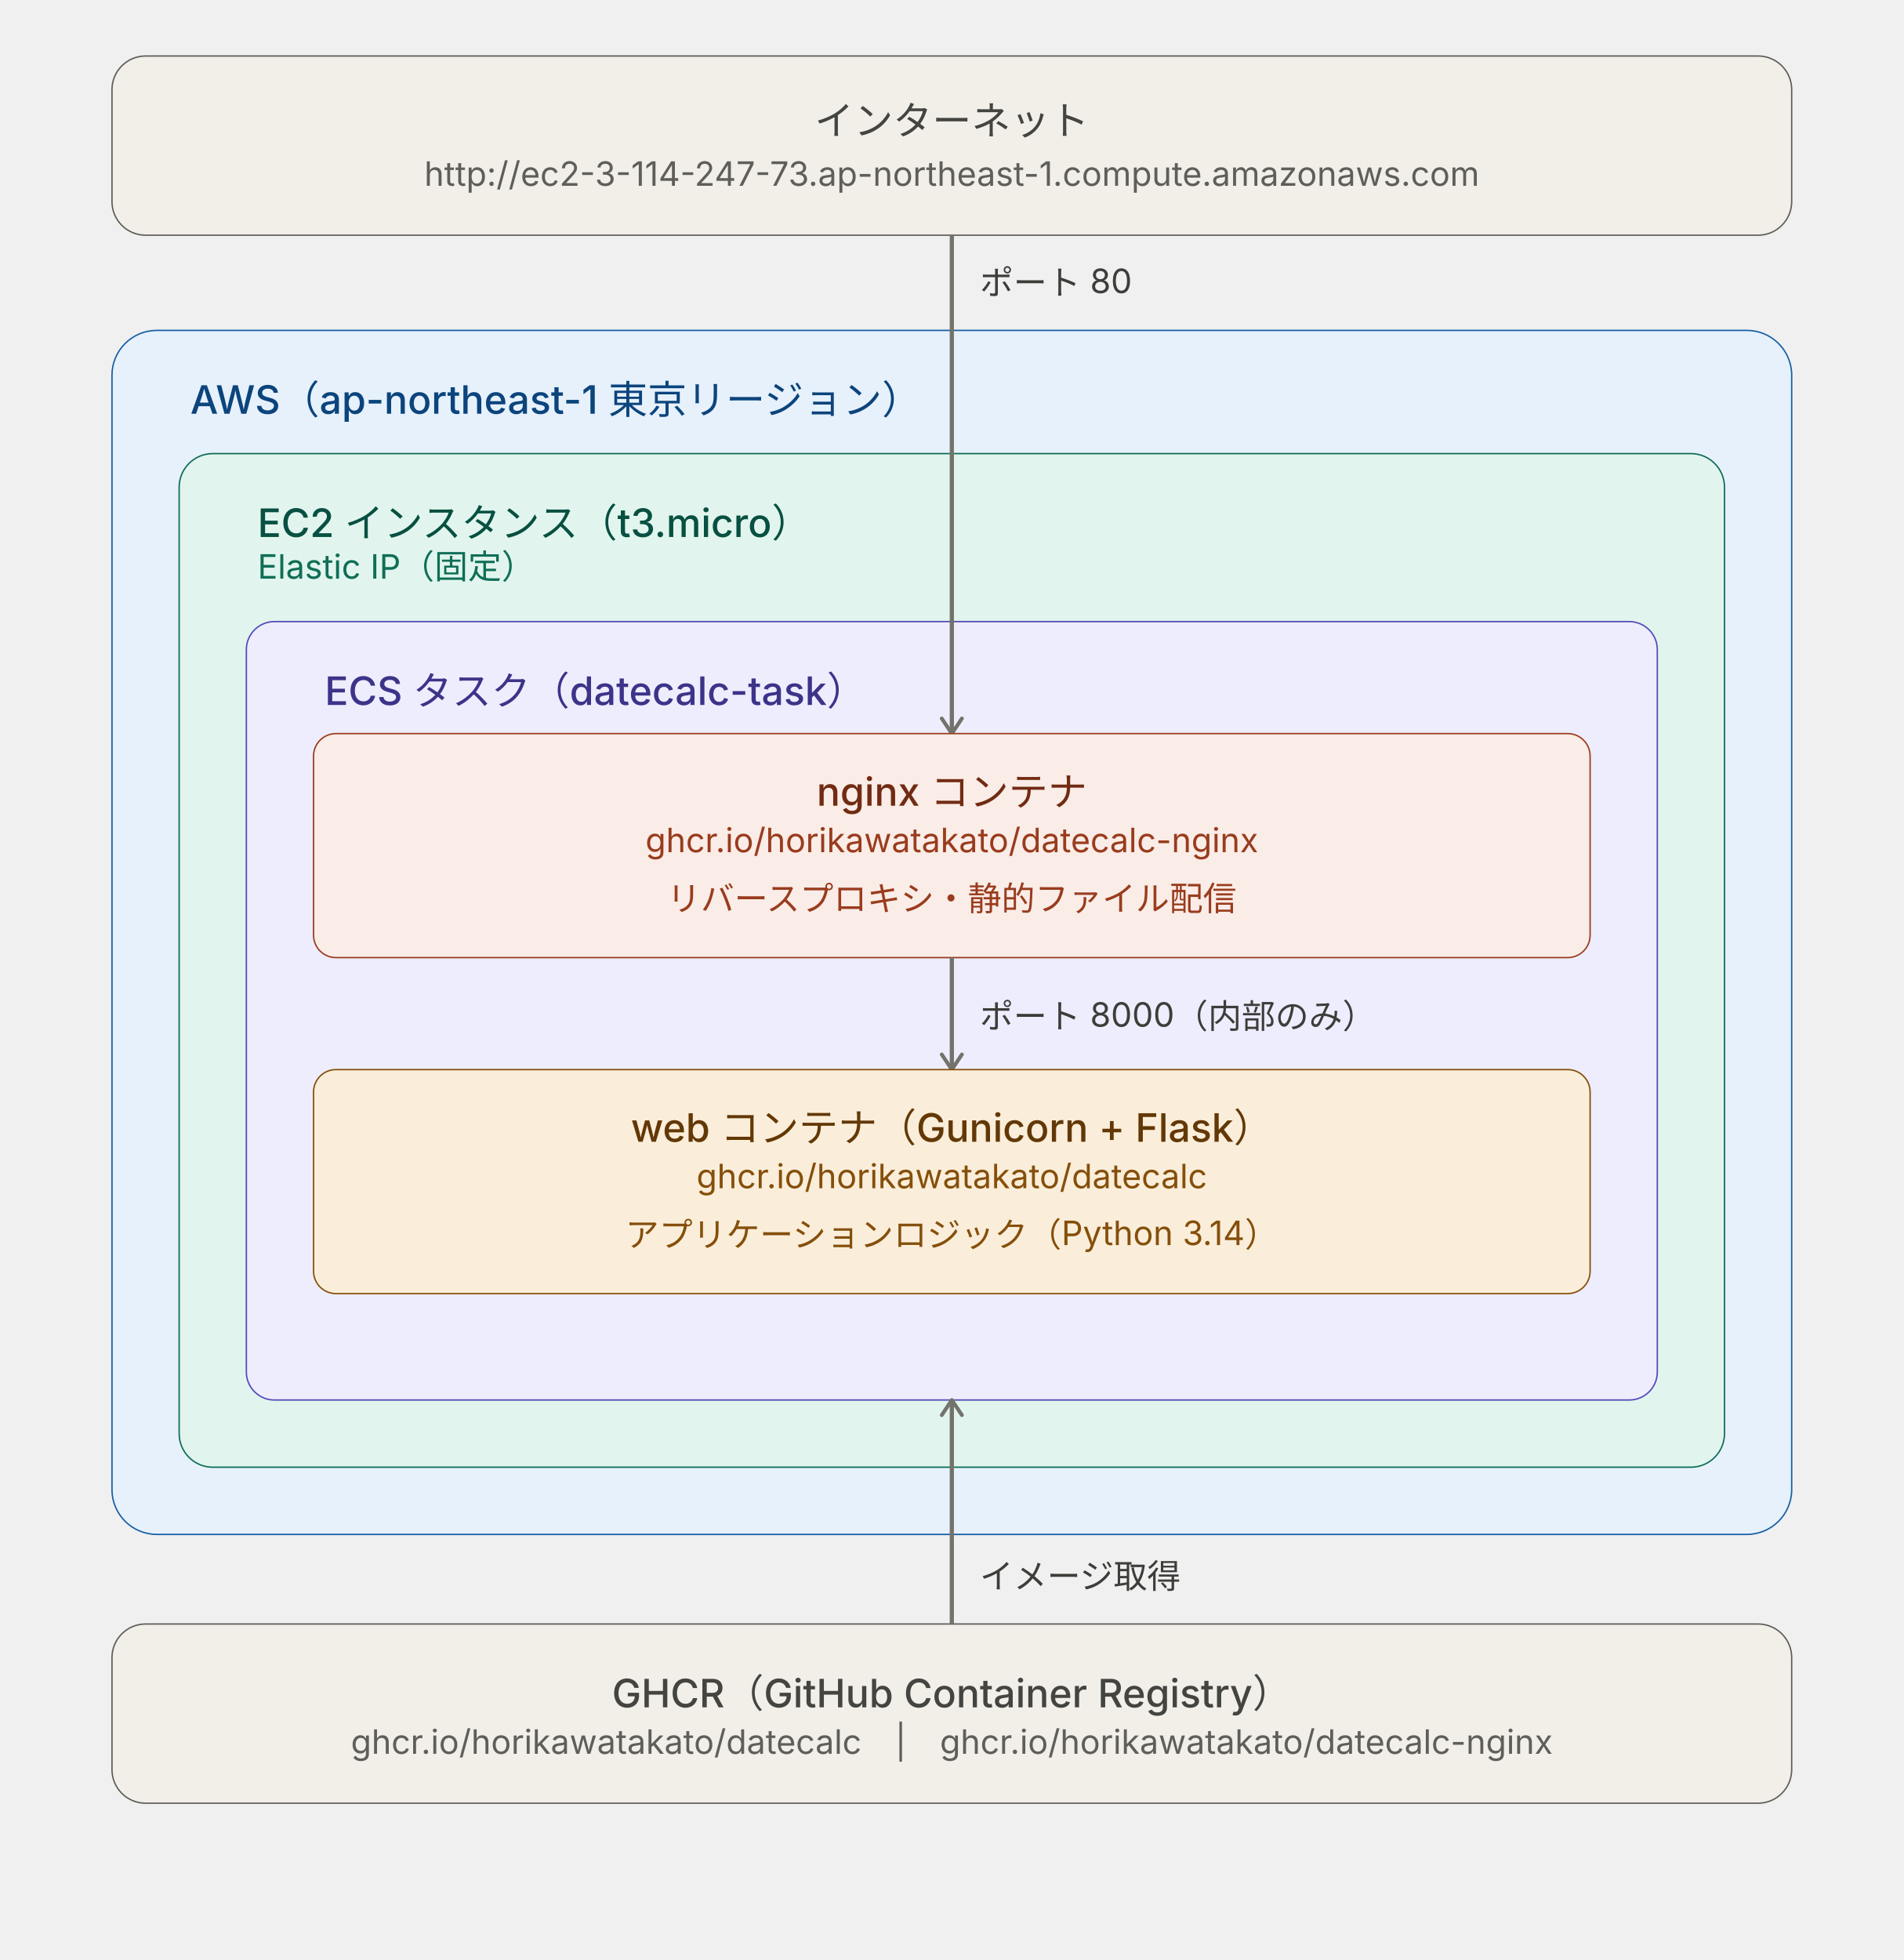
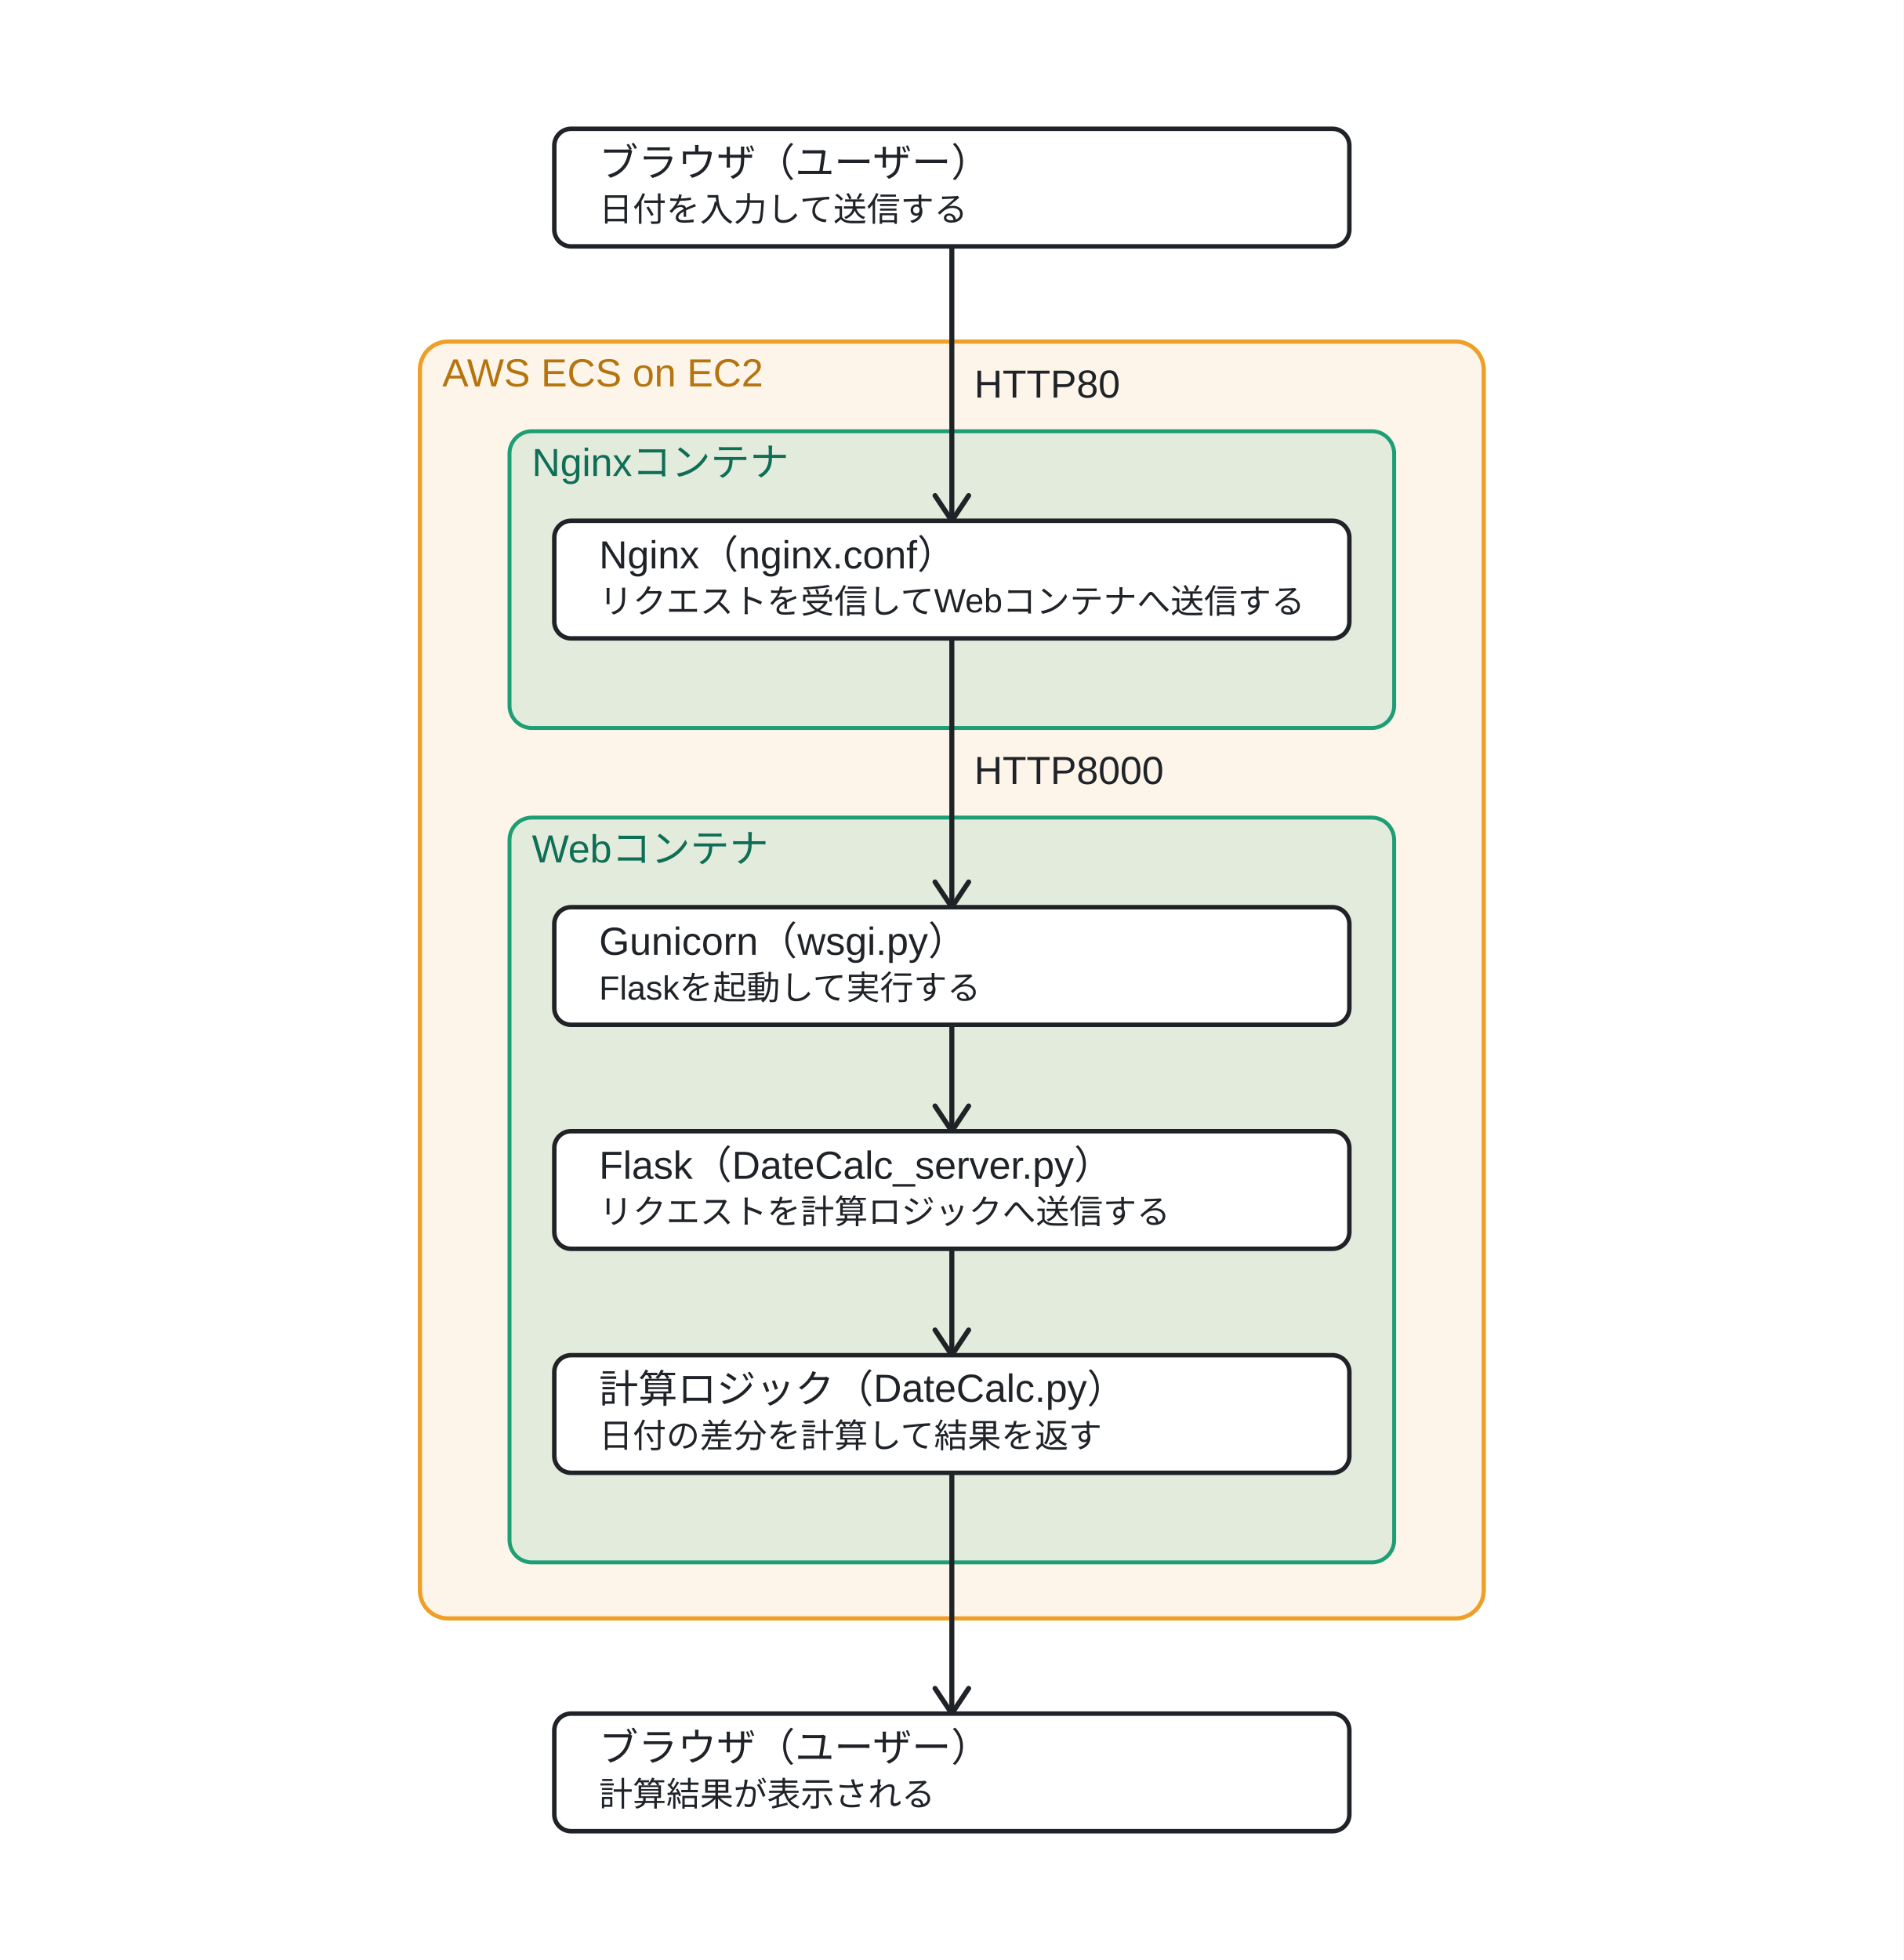
- <svg xmlns="http://www.w3.org/2000/svg" width="100%" viewBox="0 0 680 700" role="img">
-   <defs>
-     <marker id="arrow" viewBox="0 0 10 10" refX="8" refY="5" markerWidth="6" markerHeight="6" orient="auto-start-reverse">
-       <path d="M2 1L8 5L2 9" fill="none" stroke="context-stroke" stroke-width="1.5" stroke-linecap="round" stroke-linejoin="round" />
-     </marker>
-   </defs>
-   <g font-family="&quot;Anthropic Sans&quot;, -apple-system, BlinkMacSystemFont, &quot;Segoe UI&quot;, sans-serif" font-size="16px">
-     <rect x="40" y="20" width="600" height="64" rx="12" fill="rgb(241, 239, 232)" stroke="rgb(95, 94, 90)" stroke-width="0.5" />
-     <text x="340" y="42" text-anchor="middle" dominant-baseline="central" fill="rgb(68, 68, 65)" font-size="14px" font-weight="500">インターネット</text>
-     <text x="340" y="62" text-anchor="middle" dominant-baseline="central" fill="rgb(95, 94, 90)" font-size="12px">http://ec2-3-114-247-73.ap-northeast-1.compute.amazonaws.com</text>
-   </g>
-   <g font-family="&quot;Anthropic Sans&quot;, -apple-system, BlinkMacSystemFont, &quot;Segoe UI&quot;, sans-serif">
-     <rect x="40" y="118" width="600" height="430" rx="16" fill="rgb(230, 241, 251)" stroke="rgb(24, 95, 165)" stroke-width="0.5" />
-     <text x="68" y="140" dominant-baseline="central" fill="rgb(12, 68, 124)" font-size="14px" font-weight="500">AWS（ap-northeast-1 東京リージョン）</text>
-   </g>
-   <g font-family="&quot;Anthropic Sans&quot;, -apple-system, BlinkMacSystemFont, &quot;Segoe UI&quot;, sans-serif">
-     <rect x="64" y="162" width="552" height="362" rx="12" fill="rgb(225, 245, 238)" stroke="rgb(15, 110, 86)" stroke-width="0.5" />
-     <text x="92" y="184" dominant-baseline="central" fill="rgb(8, 80, 65)" font-size="14px" font-weight="500">EC2 インスタンス（t3.micro）</text>
-     <text x="92" y="200" dominant-baseline="central" fill="rgb(15, 110, 86)" font-size="12px">Elastic IP（固定）</text>
-   </g>
-   <g font-family="&quot;Anthropic Sans&quot;, -apple-system, BlinkMacSystemFont, &quot;Segoe UI&quot;, sans-serif">
-     <rect x="88" y="222" width="504" height="278" rx="10" fill="rgb(238, 237, 254)" stroke="rgb(83, 74, 183)" stroke-width="0.5" />
-     <text x="116" y="244" dominant-baseline="central" fill="rgb(60, 52, 137)" font-size="14px" font-weight="500">ECS タスク（datecalc-task）</text>
-   </g>
-   <line x1="340" y1="84" x2="340" y2="262" marker-end="url(#arrow)" stroke="rgb(115, 114, 108)" stroke-width="1.5" fill="none" />
-   <text x="350" y="100" dominant-baseline="central" fill="rgb(61, 61, 58)" font-family="&quot;Anthropic Sans&quot;, -apple-system, BlinkMacSystemFont, &quot;Segoe UI&quot;, sans-serif" font-size="12px">ポート 80</text>
-   <g font-family="&quot;Anthropic Sans&quot;, -apple-system, BlinkMacSystemFont, &quot;Segoe UI&quot;, sans-serif">
-     <rect x="112" y="262" width="456" height="80" rx="8" fill="rgb(250, 236, 231)" stroke="rgb(153, 60, 29)" stroke-width="0.5" />
-     <text x="340" y="280" text-anchor="middle" dominant-baseline="central" fill="rgb(113, 43, 19)" font-size="14px" font-weight="500">nginx コンテナ</text>
-     <text x="340" y="300" text-anchor="middle" dominant-baseline="central" fill="rgb(153, 60, 29)" font-size="12px">ghcr.io/horikawatakato/datecalc-nginx</text>
-     <text x="340" y="320" text-anchor="middle" dominant-baseline="central" fill="rgb(153, 60, 29)" font-size="12px">リバースプロキシ・静的ファイル配信</text>
-   </g>
-   <line x1="340" y1="342" x2="340" y2="382" marker-end="url(#arrow)" stroke="rgb(115, 114, 108)" stroke-width="1.5" fill="none" />
-   <text x="350" y="362" dominant-baseline="central" fill="rgb(61, 61, 58)" font-family="&quot;Anthropic Sans&quot;, -apple-system, BlinkMacSystemFont, &quot;Segoe UI&quot;, sans-serif" font-size="12px">ポート 8000（内部のみ）</text>
-   <g font-family="&quot;Anthropic Sans&quot;, -apple-system, BlinkMacSystemFont, &quot;Segoe UI&quot;, sans-serif">
-     <rect x="112" y="382" width="456" height="80" rx="8" fill="rgb(250, 238, 218)" stroke="rgb(133, 79, 11)" stroke-width="0.5" />
-     <text x="340" y="400" text-anchor="middle" dominant-baseline="central" fill="rgb(99, 56, 6)" font-size="14px" font-weight="500">web コンテナ（Gunicorn + Flask）</text>
-     <text x="340" y="420" text-anchor="middle" dominant-baseline="central" fill="rgb(133, 79, 11)" font-size="12px">ghcr.io/horikawatakato/datecalc</text>
-     <text x="340" y="440" text-anchor="middle" dominant-baseline="central" fill="rgb(133, 79, 11)" font-size="12px">アプリケーションロジック（Python 3.14）</text>
-   </g>
-   <g font-family="&quot;Anthropic Sans&quot;, -apple-system, BlinkMacSystemFont, &quot;Segoe UI&quot;, sans-serif">
-     <rect x="40" y="580" width="600" height="64" rx="12" fill="rgb(241, 239, 232)" stroke="rgb(95, 94, 90)" stroke-width="0.5" />
-     <text x="340" y="602" text-anchor="middle" dominant-baseline="central" fill="rgb(68, 68, 65)" font-size="14px" font-weight="500">GHCR（GitHub Container Registry）</text>
-     <text x="340" y="622" text-anchor="middle" dominant-baseline="central" fill="rgb(95, 94, 90)" font-size="12px">ghcr.io/horikawatakato/datecalc　|　ghcr.io/horikawatakato/datecalc-nginx</text>
-   </g>
-   <line x1="340" y1="580" x2="340" y2="500" marker-end="url(#arrow)" stroke="rgb(115, 114, 108)" stroke-width="1.5" fill="none" />
-   <text x="350" y="562" dominant-baseline="central" fill="rgb(61, 61, 58)" font-family="&quot;Anthropic Sans&quot;, -apple-system, BlinkMacSystemFont, &quot;Segoe UI&quot;, sans-serif" font-size="12px">イメージ取得</text>
+ <svg xmlns="http://www.w3.org/2000/svg" width="100%" viewBox="0 0 680 700" role="img" aria-labelledby="title desc">
+   <style>
+   text{font-family:'Helvetica Neue',Arial,'Hiragino Kaku Gothic ProN','Hiragino Sans',Meiryo,'Noto Sans JP',sans-serif;}
+   .th{font-size:14px;font-weight:500;}
+   .ts{font-size:12px;font-weight:400;}
+ </style>
+   <rect x="0" y="0" width="680" height="700" fill="#ffffff" />
+   <rect x="150" y="122" width="380" height="456" rx="10" fill="#EF9F27" fill-opacity="0.10" stroke="#EF9F27" stroke-width="1.5" />
+   <rect x="182" y="154" width="316" height="106" rx="8" fill="#1D9E75" fill-opacity="0.12" stroke="#1D9E75" stroke-width="1.4" />
+   <rect x="182" y="292" width="316" height="266" rx="8" fill="#1D9E75" fill-opacity="0.12" stroke="#1D9E75" stroke-width="1.4" />
+   <text class="th" x="158" y="138" fill="#B5740E">AWS ECS on EC2</text>
+   <text class="th" x="190" y="170" fill="#0F6E56">Nginxコンテナ</text>
+   <text class="th" x="190" y="308" fill="#0F6E56">Webコンテナ</text>
+   <line x1="340" y1="88" x2="340" y2="186" stroke="#1F2328" stroke-width="1.8" />
+   <path d="M334 177 L340 186 L346 177" fill="none" stroke="#1F2328" stroke-width="1.8" stroke-linecap="round" stroke-linejoin="round" />
+   <text class="th" x="348" y="142" fill="#1F2328">HTTP80</text>
+   <line x1="340" y1="228" x2="340" y2="324" stroke="#1F2328" stroke-width="1.8" />
+   <path d="M334 315 L340 324 L346 315" fill="none" stroke="#1F2328" stroke-width="1.8" stroke-linecap="round" stroke-linejoin="round" />
+   <text class="th" x="348" y="280" fill="#1F2328">HTTP8000</text>
+   <line x1="340" y1="366" x2="340" y2="404" stroke="#1F2328" stroke-width="1.8" />
+   <path d="M334 395 L340 404 L346 395" fill="none" stroke="#1F2328" stroke-width="1.8" stroke-linecap="round" stroke-linejoin="round" />
+   <line x1="340" y1="446" x2="340" y2="484" stroke="#1F2328" stroke-width="1.8" />
+   <path d="M334 475 L340 484 L346 475" fill="none" stroke="#1F2328" stroke-width="1.8" stroke-linecap="round" stroke-linejoin="round" />
+   <line x1="340" y1="526" x2="340" y2="612" stroke="#1F2328" stroke-width="1.8" />
+   <path d="M334 603 L340 612 L346 603" fill="none" stroke="#1F2328" stroke-width="1.8" stroke-linecap="round" stroke-linejoin="round" />
+   <rect x="198" y="46" width="284" height="42" rx="6" fill="#ffffff" stroke="#1F2328" stroke-width="1.6" />
+   <text class="th" x="214" y="63" fill="#1F2328">ブラウザ（ユーザー）</text>
+   <text class="ts" x="214" y="79" fill="#1F2328">日付を入力して送信する</text>
+   <rect x="198" y="186" width="284" height="42" rx="6" fill="#ffffff" stroke="#1F2328" stroke-width="1.6" />
+   <text class="th" x="214" y="203" fill="#1F2328">Nginx（nginx.conf）</text>
+   <text class="ts" x="214" y="219" fill="#1F2328">リクエストを受信してWebコンテナへ送信する</text>
+   <rect x="198" y="324" width="284" height="42" rx="6" fill="#ffffff" stroke="#1F2328" stroke-width="1.6" />
+   <text class="th" x="214" y="341" fill="#1F2328">Gunicorn（wsgi.py）</text>
+   <text class="ts" x="214" y="357" fill="#1F2328">Flaskを起動して実行する</text>
+   <rect x="198" y="404" width="284" height="42" rx="6" fill="#ffffff" stroke="#1F2328" stroke-width="1.6" />
+   <text class="th" x="214" y="421" fill="#1F2328">Flask（DateCalc_server.py）</text>
+   <text class="ts" x="214" y="437" fill="#1F2328">リクエストを計算ロジックへ送信する</text>
+   <rect x="198" y="484" width="284" height="42" rx="6" fill="#ffffff" stroke="#1F2328" stroke-width="1.6" />
+   <text class="th" x="214" y="501" fill="#1F2328">計算ロジック（DateCalc.py）</text>
+   <text class="ts" x="214" y="517" fill="#1F2328">日付の差分を計算して結果を返す</text>
+   <rect x="198" y="612" width="284" height="42" rx="6" fill="#ffffff" stroke="#1F2328" stroke-width="1.6" />
+   <text class="th" x="214" y="629" fill="#1F2328">ブラウザ（ユーザー）</text>
+   <text class="ts" x="214" y="645" fill="#1F2328">計算結果が表示される</text>
</svg>
